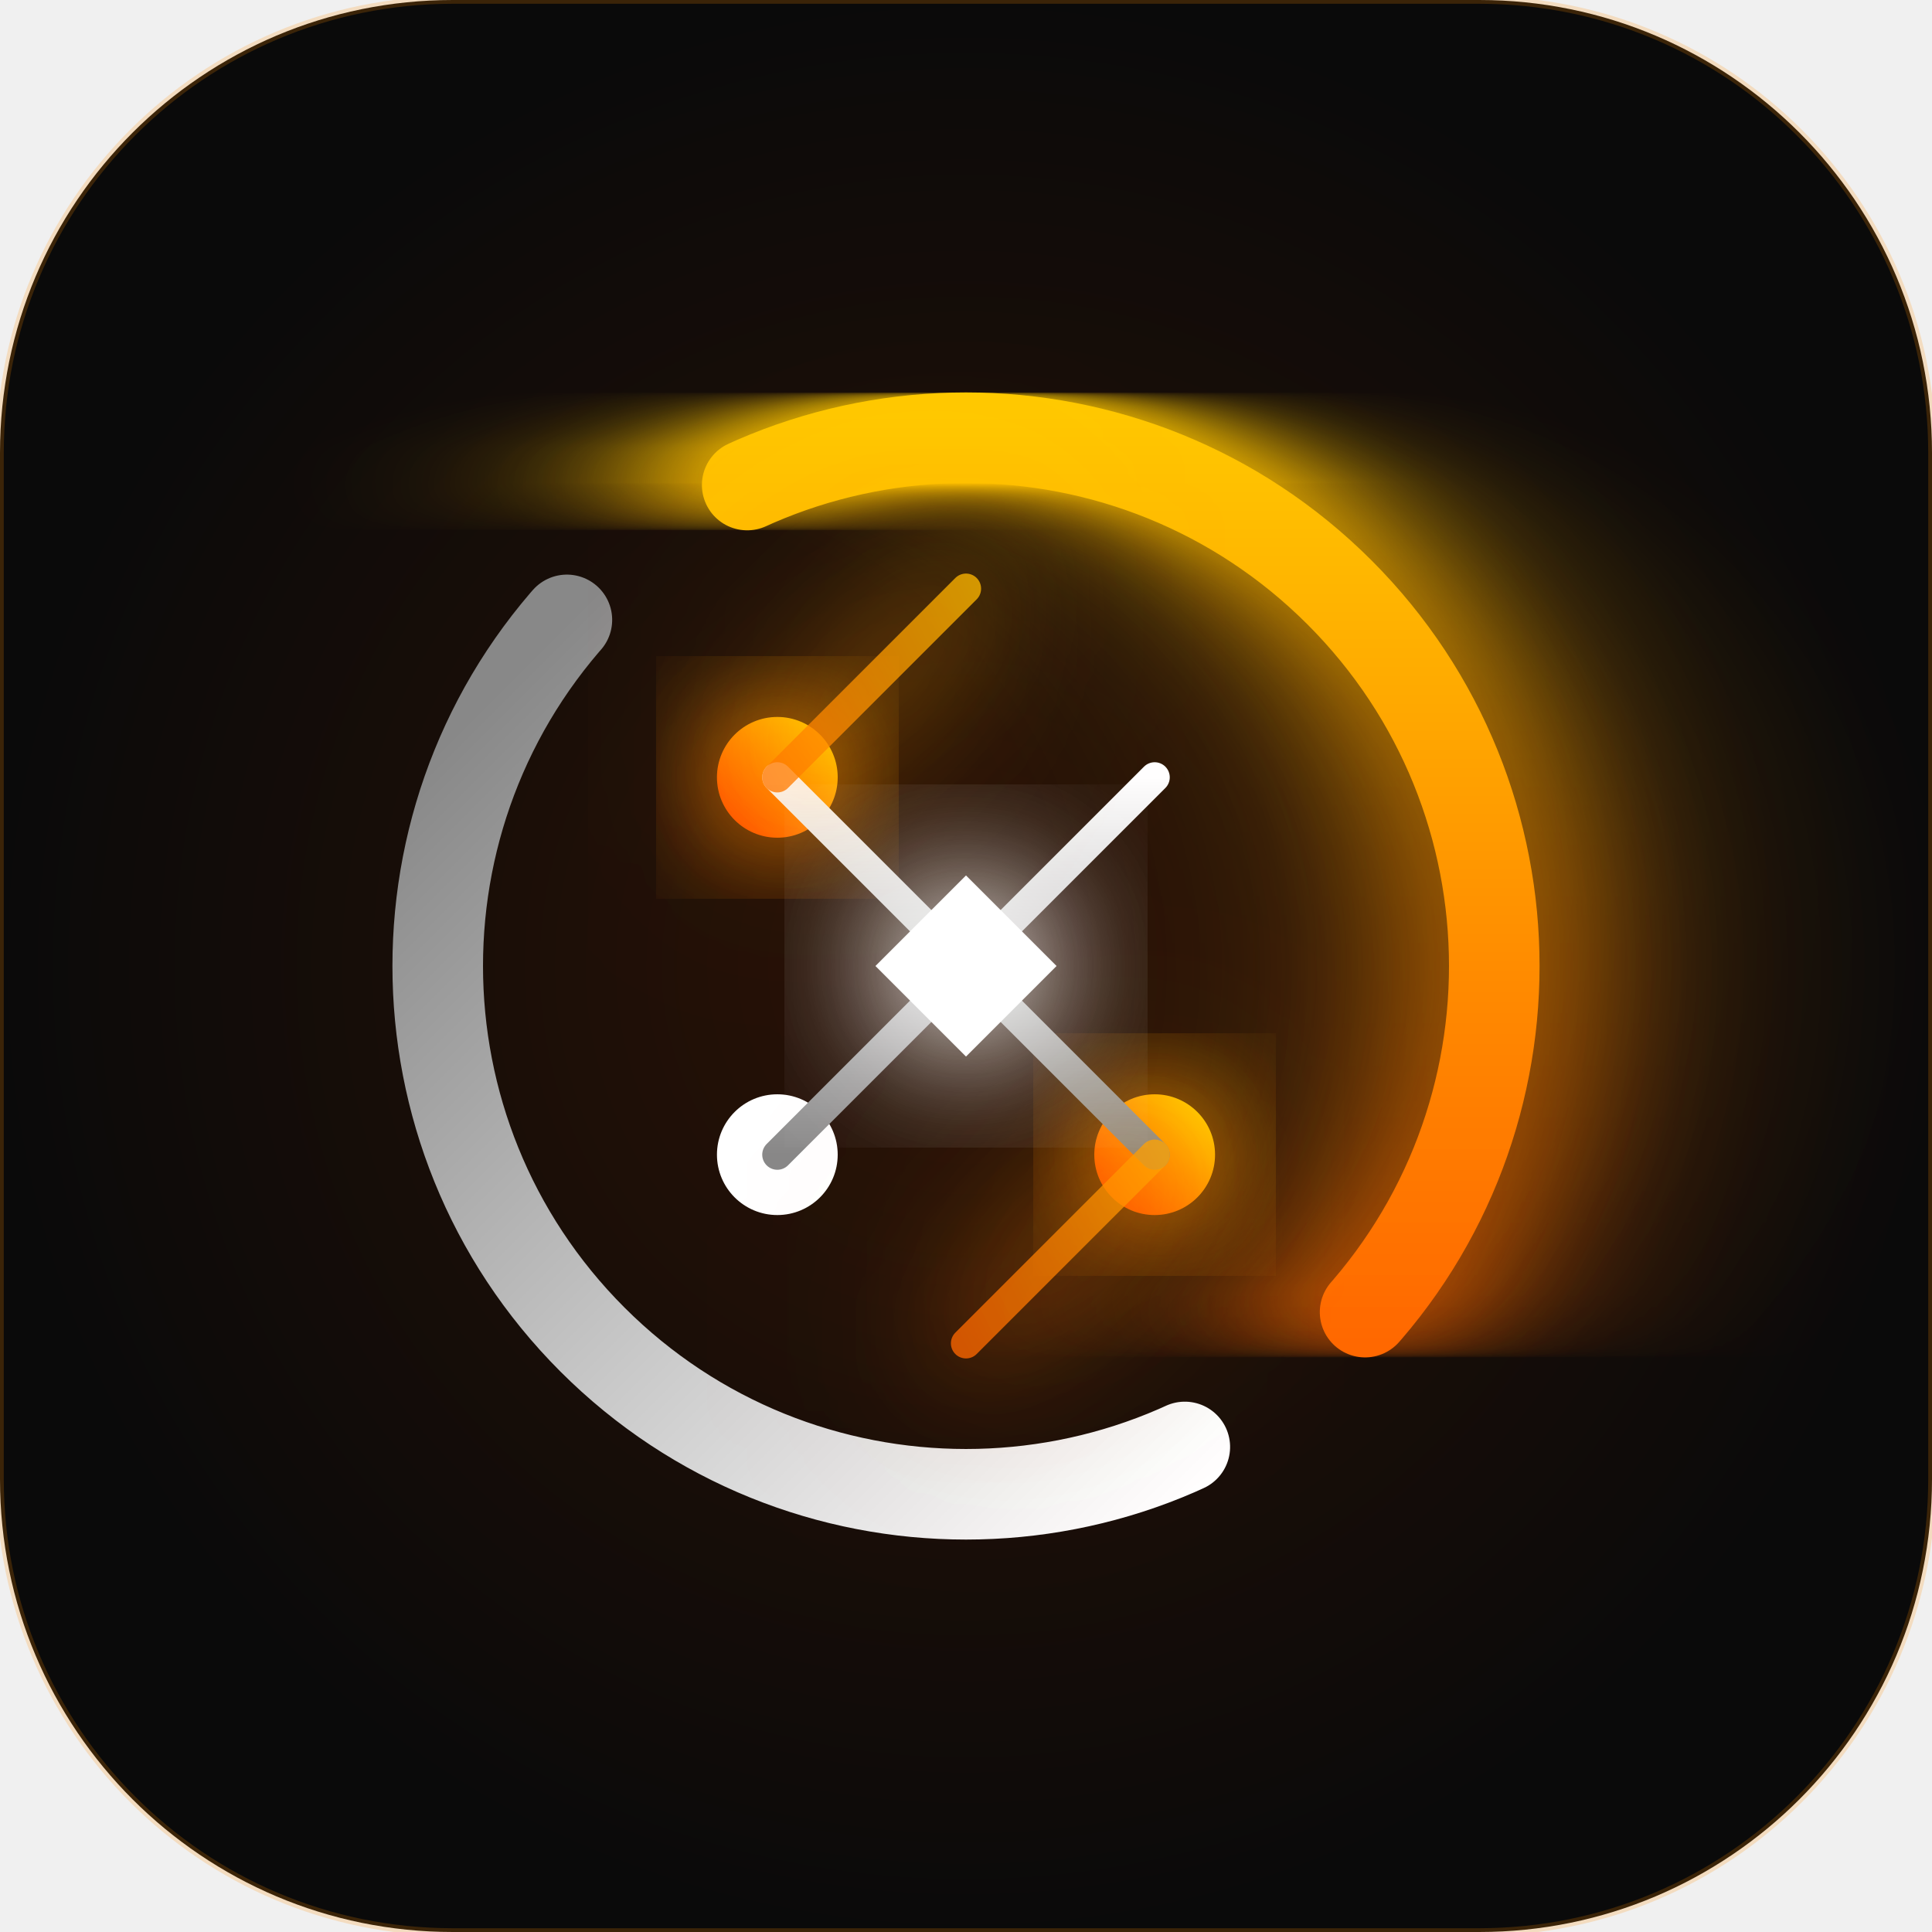
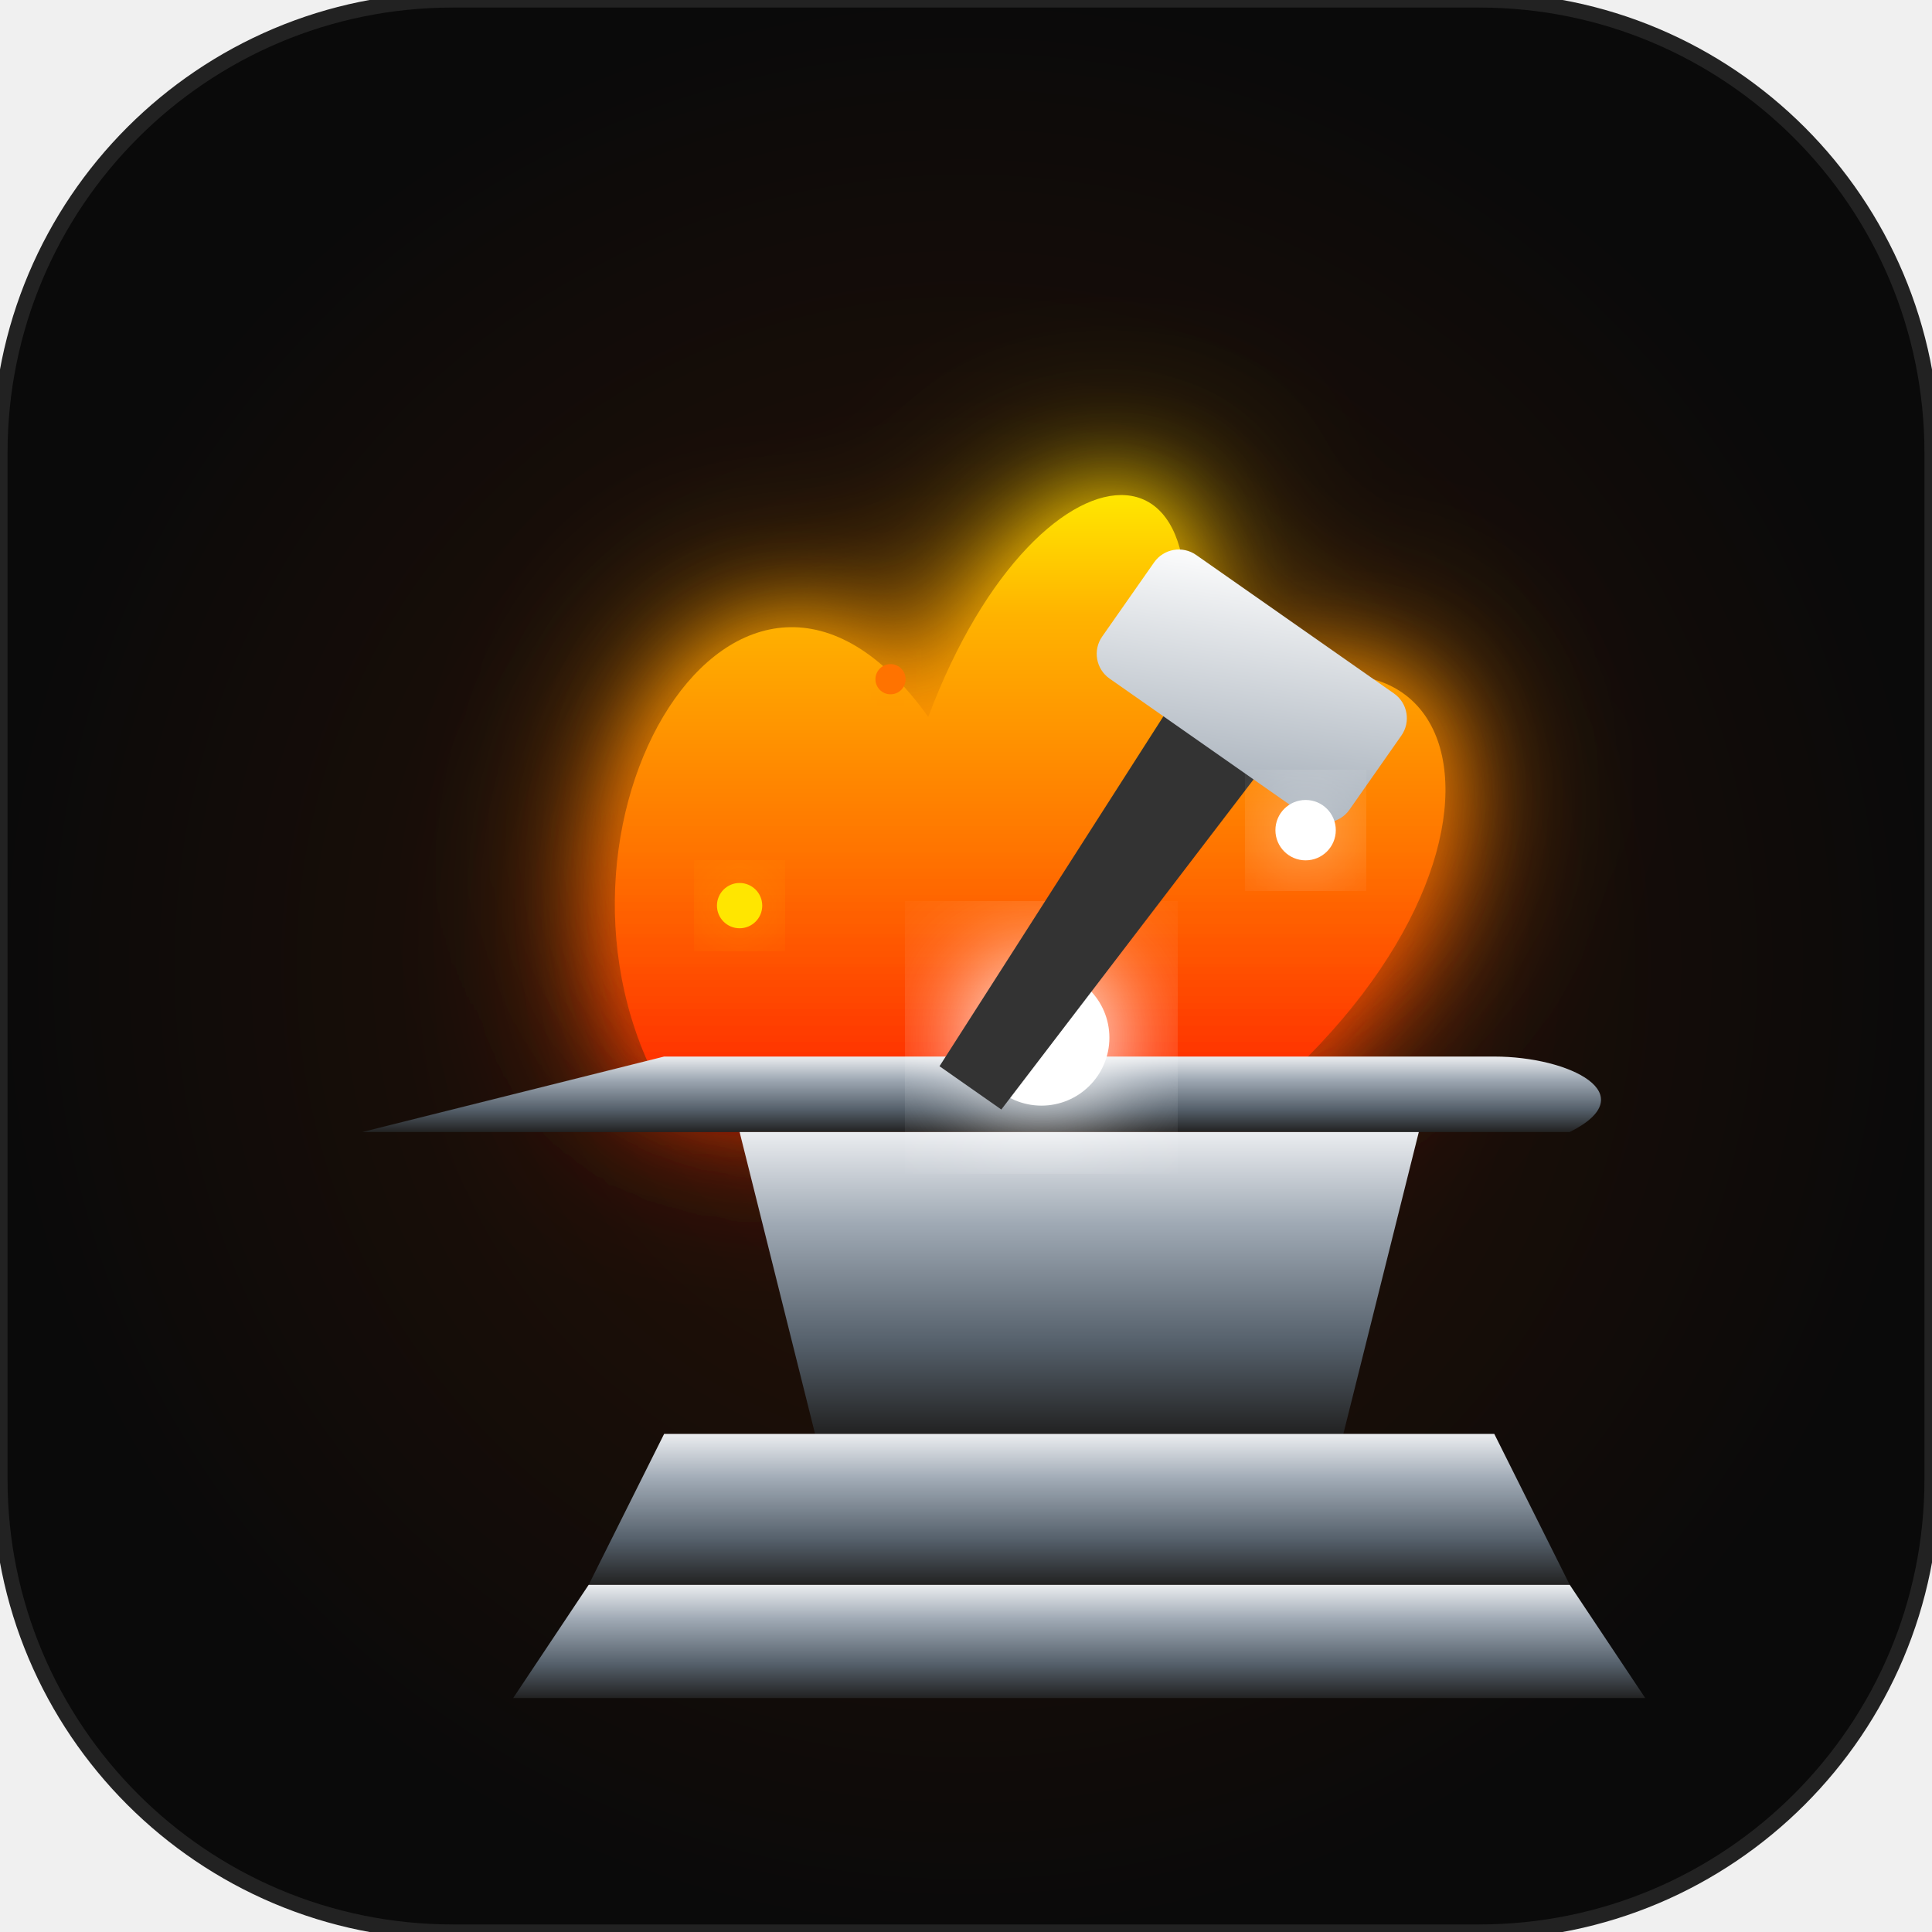
<svg xmlns="http://www.w3.org/2000/svg" viewBox="0 0 512 512">
  <defs>
    <radialGradient id="bgGlow" cx="50%" cy="50%" r="50%">
      <stop offset="0%" stop-color="#2a1205" />
      <stop offset="100%" stop-color="#0a0a0a" />
    </radialGradient>
-     <linearGradient id="forgeGrad" x1="0%" y1="100%" x2="100%" y2="0%">
-       <stop offset="0%" stop-color="#ff4500" />
-       <stop offset="50%" stop-color="#ff8c00" />
-       <stop offset="100%" stop-color="#ffdd00" />
+     <linearGradient id="fireGrad" x1="50%" y1="100%" x2="50%" y2="0%">
+       <stop offset="0%" stop-color="#ff2a00" />
+       <stop offset="40%" stop-color="#ff7300" />
+       <stop offset="80%" stop-color="#ffb300" />
+       <stop offset="100%" stop-color="#ffe600" />
    </linearGradient>
-     <linearGradient id="steelGrad" x1="0%" y1="0%" x2="0%" y2="100%">
+     <linearGradient id="anvilGrad" x1="0%" y1="0%" x2="0%" y2="100%">
+       <stop offset="0%" stop-color="#ebedf0" />
+       <stop offset="30%" stop-color="#a0aab5" />
+       <stop offset="70%" stop-color="#55606b" />
+       <stop offset="100%" stop-color="#222" />
+     </linearGradient>
+     <linearGradient id="hammerGrad" x1="0%" y1="0%" x2="100%" y2="100%">
      <stop offset="0%" stop-color="#ffffff" />
-       <stop offset="100%" stop-color="#888888" />
+       <stop offset="100%" stop-color="#a0aab5" />
    </linearGradient>
    <filter id="neonGlow" x="-50%" y="-50%" width="200%" height="200%">
-       <feGaussianBlur in="SourceGraphic" stdDeviation="16" result="blur1" />
-       <feGaussianBlur in="SourceGraphic" stdDeviation="32" result="blur2" />
+       <feGaussianBlur in="SourceGraphic" stdDeviation="12" result="blur1" />
+       <feGaussianBlur in="SourceGraphic" stdDeviation="24" result="blur2" />
      <feMerge>
        <feMergeNode in="blur2" />
        <feMergeNode in="blur1" />
        <feMergeNode in="SourceGraphic" />
      </feMerge>
    </filter>
  </defs>
  <rect width="512" height="512" rx="120" fill="url(#bgGlow)" />
-   <rect width="512" height="512" rx="120" fill="none" stroke="rgba(255,140,0,0.2)" stroke-width="2" />
-   <g transform="translate(256, 256)">
-     <circle cx="0" cy="0" r="140" fill="none" stroke="url(#steelGrad)" stroke-width="24" stroke-dasharray="210 500" stroke-linecap="round" transform="rotate(135)" />
-     <circle cx="0" cy="0" r="140" fill="none" stroke="url(#forgeGrad)" stroke-width="24" stroke-dasharray="210 500" stroke-linecap="round" transform="rotate(-45)" filter="url(#neonGlow)" />
-     <circle cx="-50" cy="-50" r="16" fill="url(#forgeGrad)" filter="url(#neonGlow)" />
-     <circle cx="50" cy="50" r="16" fill="url(#forgeGrad)" filter="url(#neonGlow)" />
-     <circle cx="-50" cy="50" r="16" fill="#fff" />
-     <path d="M -50 -50 L 50 50 M -50 50 L 50 -50" stroke="url(#steelGrad)" stroke-width="8" stroke-linecap="round" />
-     <path d="M -50 -50 L 0 -100 M 50 50 L 0 100" stroke="url(#forgeGrad)" stroke-width="8" stroke-linecap="round" filter="url(#neonGlow)" opacity="0.8" />
-     <path d="M 0 -24 L 24 0 L 0 24 L -24 0 Z" fill="#ffffff" filter="url(#neonGlow)" />
+   <rect width="512" height="512" rx="120" fill="none" stroke="#222" stroke-width="4" />
+   <g transform="translate(256, 300)">
+     <path d="M -80 -10 C -120 -80 -60 -180 -10 -110 C 20 -190 80 -190 50 -100 C 130 -160 160 -80 80 -10 Z" fill="url(#fireGrad)" filter="url(#neonGlow)" />
+     <path d="M -160 0 L -80 -20 L 140 -20 C 160 -20 180 -10 160 0 L -160 0 Z" fill="url(#anvilGrad)" />
+     <path d="M -60 0 L 120 0 L 100 80 L -40 80 Z" fill="url(#anvilGrad)" />
+     <path d="M -100 120 L -80 80 L 140 80 L 160 120 Z" fill="url(#anvilGrad)" />
+     <path d="M -120 150 L -100 120 L 160 120 L 180 150 Z" fill="url(#anvilGrad)" />
+     <circle cx="20" cy="-25" r="18" fill="#ffffff" filter="url(#neonGlow)" />
+     <g transform="translate(70, -110) rotate(35)">
+       <path d="M -15 0 L 15 0 L 10 120 L -10 120 Z" fill="#333" />
+       <rect x="-40" y="-30" width="80" height="40" rx="8" fill="url(#hammerGrad)" />
+     </g>
+     <circle cx="-60" cy="-60" r="6" fill="#ffe600" filter="url(#neonGlow)" />
+     <circle cx="-20" cy="-120" r="4" fill="#ff7300" filter="url(#neonGlow)" />
+     <circle cx="90" cy="-80" r="8" fill="#ffffff" filter="url(#neonGlow)" />
  </g>
</svg>
